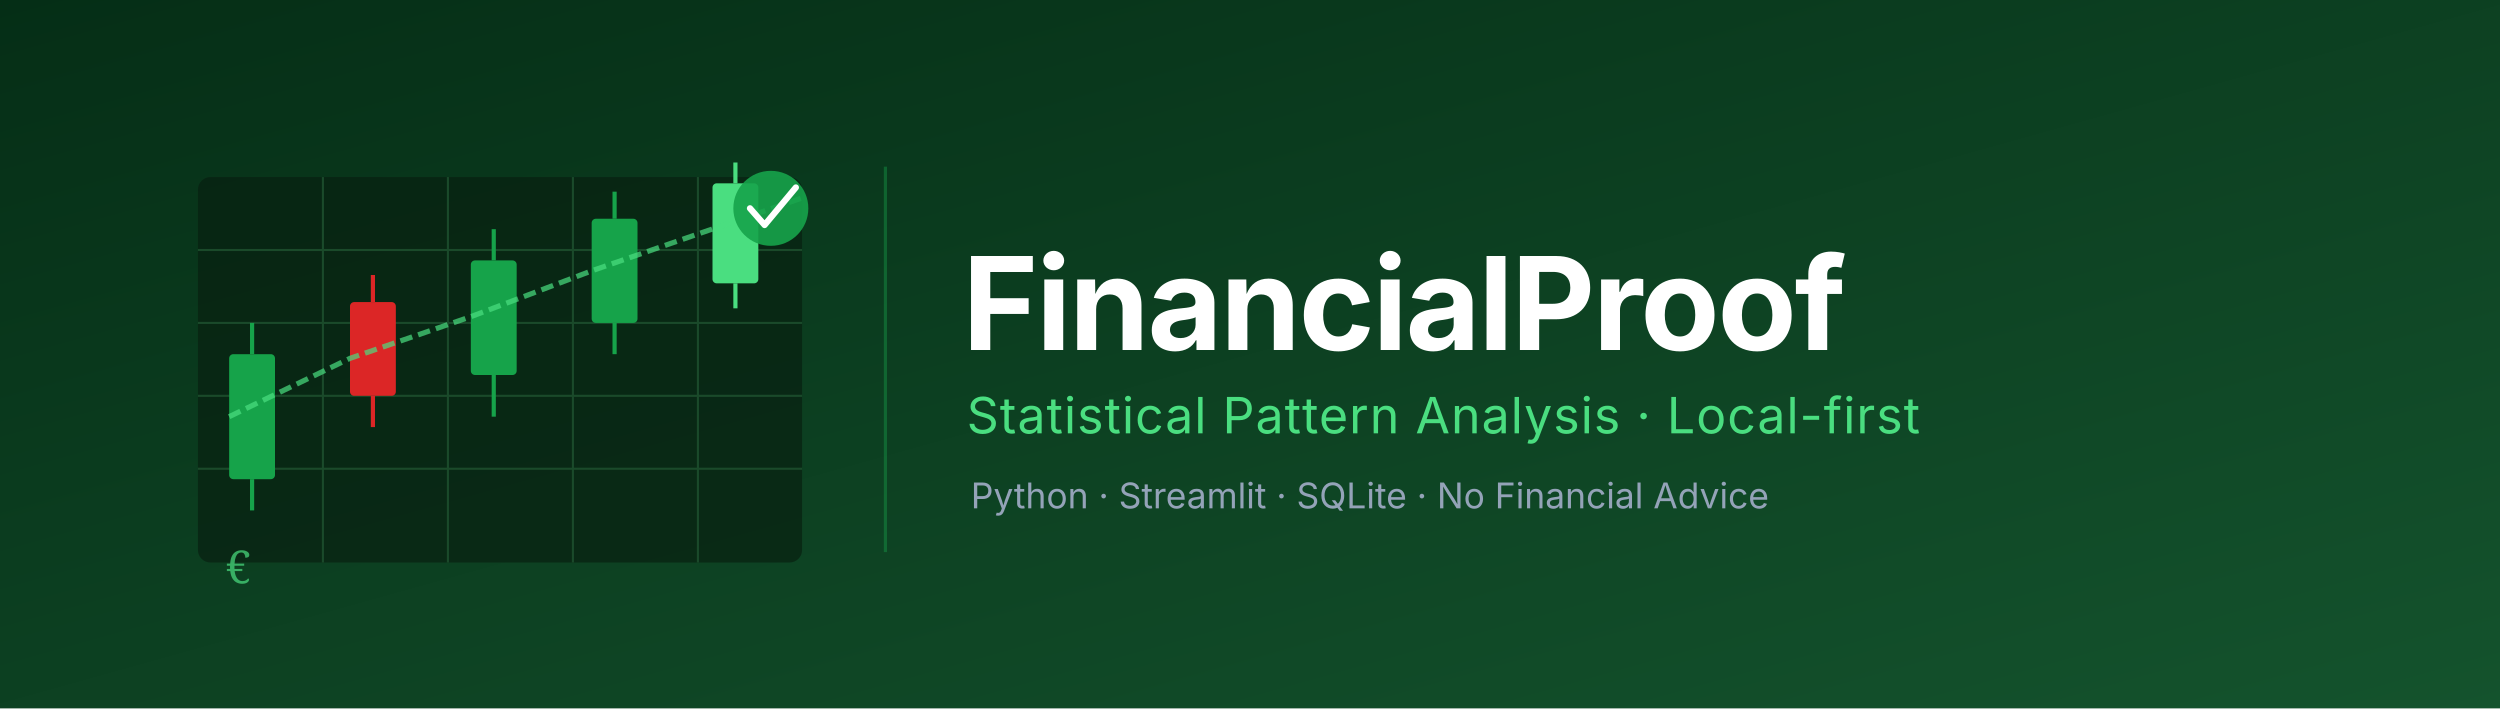
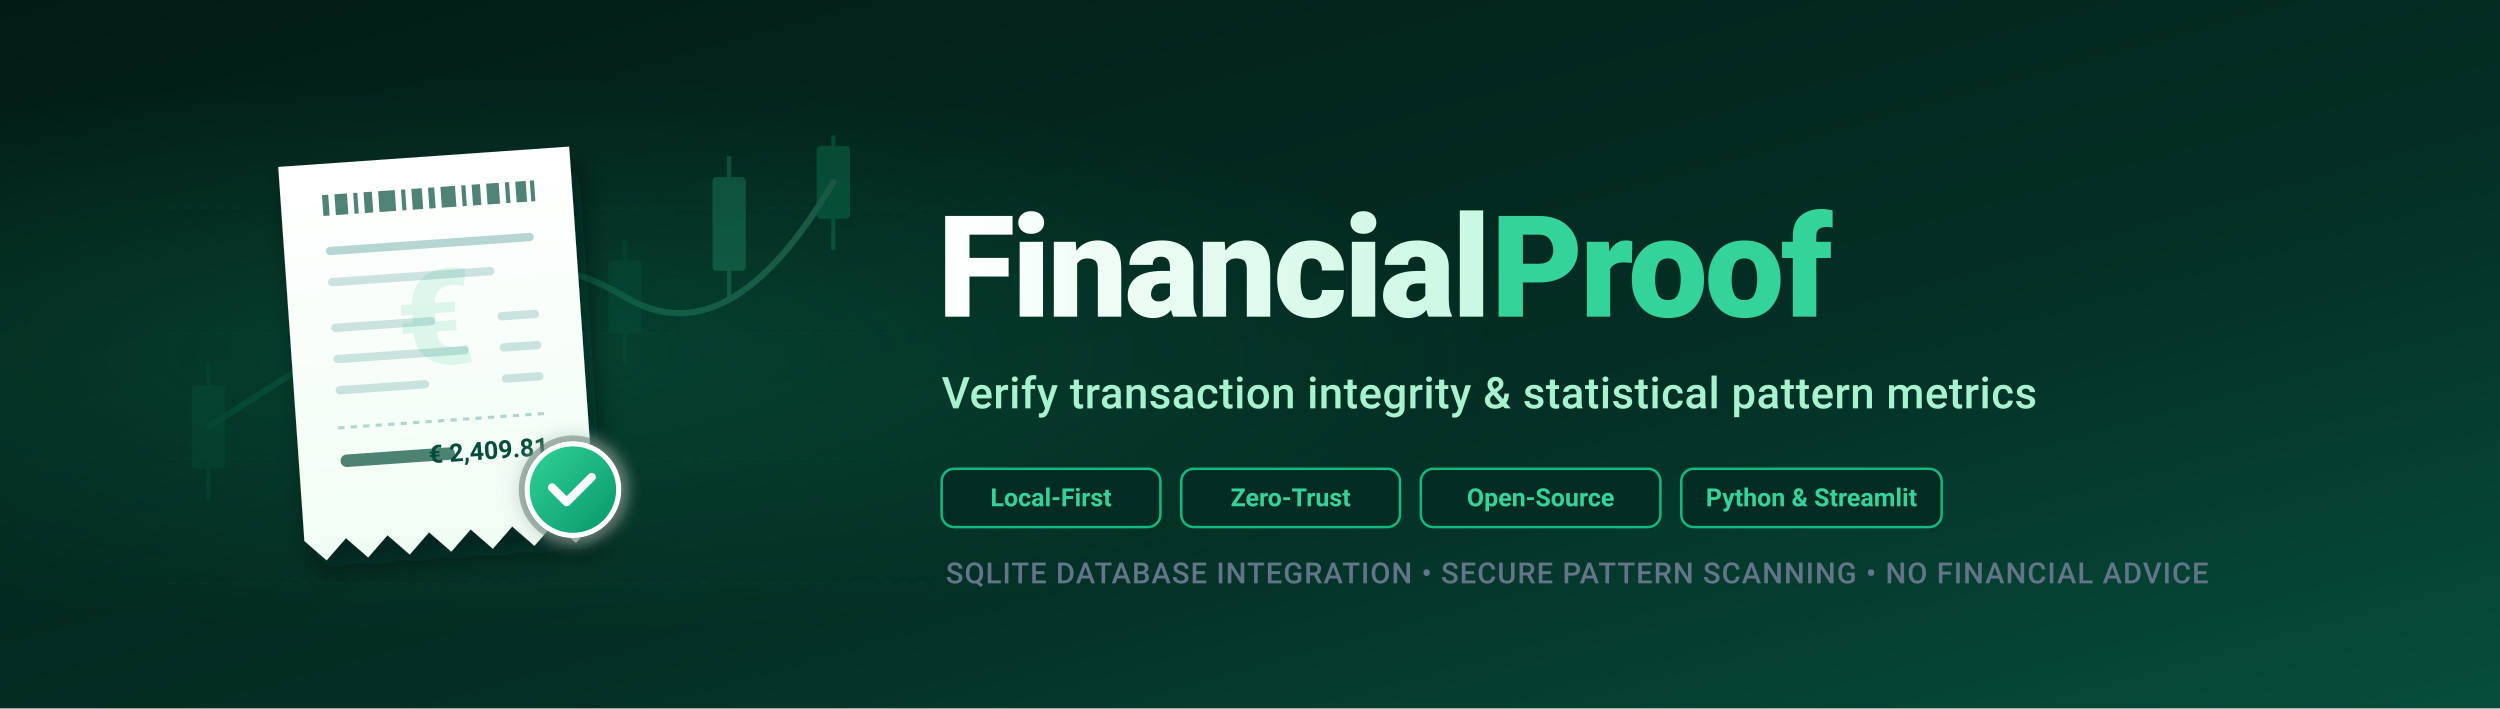
- <svg xmlns="http://www.w3.org/2000/svg" viewBox="0 0 1200 340" width="100%" role="img" aria-label="FinancialProof Banner">
+ <svg xmlns="http://www.w3.org/2000/svg" viewBox="0 0 1200 340" width="100%">
  <defs>
-     <linearGradient id="bg" x1="0%" y1="0%" x2="100%" y2="100%">
-       <stop offset="0%" style="stop-color:#052e16" />
-       <stop offset="100%" style="stop-color:#14532d" />
+     <linearGradient id="bgGrad" x1="0%" y1="0%" x2="100%" y2="100%">
+       <stop offset="0%" stop-color="#021c15" />
+       <stop offset="60%" stop-color="#042f24" />
+       <stop offset="100%" stop-color="#064e3b" />
    </linearGradient>
-     <linearGradient id="chartLine" x1="0%" y1="100%" x2="100%" y2="0%">
-       <stop offset="0%" style="stop-color:#16a34a" />
-       <stop offset="100%" style="stop-color:#4ade80" />
+     <radialGradient id="radialHighlight" cx="20%" cy="50%" r="40%">
+       <stop offset="0%" stop-color="#10b981" stop-opacity="0.18" />
+       <stop offset="100%" stop-color="#10b981" stop-opacity="0" />
+     </radialGradient>
+     <linearGradient id="receiptGrad" x1="0%" y1="0%" x2="0%" y2="100%">
+       <stop offset="0%" stop-color="#ffffff" />
+       <stop offset="100%" stop-color="#f0fdf4" />
    </linearGradient>
+     <linearGradient id="badgeGrad" x1="0%" y1="0%" x2="100%" y2="100%">
+       <stop offset="0%" stop-color="#34d399" />
+       <stop offset="100%" stop-color="#059669" />
+     </linearGradient>
+     <linearGradient id="trendLineGrad" x1="0%" y1="0%" x2="100%" y2="0%">
+       <stop offset="0%" stop-color="#047857" />
+       <stop offset="50%" stop-color="#10b981" />
+       <stop offset="100%" stop-color="#6ee7b7" />
+     </linearGradient>
+     <linearGradient id="textGrad" x1="0%" y1="0%" x2="100%" y2="0%">
+       <stop offset="0%" stop-color="#ffffff" />
+       <stop offset="100%" stop-color="#a7f3d0" />
+     </linearGradient>
+     <filter id="dropShadow" x="-10%" y="-10%" width="130%" height="130%">
+       <feDropShadow dx="4" dy="8" stdDeviation="6" flood-color="#010b08" flood-opacity="0.5" />
+     </filter>
+     <filter id="glow" x="-20%" y="-20%" width="140%" height="140%">
+       <feGaussianBlur stdDeviation="4" result="blur" />
+       <feMerge>
+         <feMergeNode in="blur" />
+         <feMergeNode in="SourceGraphic" />
+       </feMerge>
+     </filter>
  </defs>
-   <rect x="0" y="0" width="1200" height="340" fill="url(#bg)" />
-   <rect x="95" y="85" width="290" height="185" rx="6" fill="#071f10" opacity="0.7" />
-   <line x1="95" y1="120" x2="385" y2="120" stroke="#1a4a2a" stroke-width="1" />
-   <line x1="95" y1="155" x2="385" y2="155" stroke="#1a4a2a" stroke-width="1" />
-   <line x1="95" y1="190" x2="385" y2="190" stroke="#1a4a2a" stroke-width="1" />
-   <line x1="95" y1="225" x2="385" y2="225" stroke="#1a4a2a" stroke-width="1" />
-   <line x1="155" y1="85" x2="155" y2="270" stroke="#1a4a2a" stroke-width="1" />
-   <line x1="215" y1="85" x2="215" y2="270" stroke="#1a4a2a" stroke-width="1" />
-   <line x1="275" y1="85" x2="275" y2="270" stroke="#1a4a2a" stroke-width="1" />
-   <line x1="335" y1="85" x2="335" y2="270" stroke="#1a4a2a" stroke-width="1" />
-   <rect x="110" y="170" width="22" height="60" rx="2" fill="#16a34a" />
-   <line x1="121" y1="155" x2="121" y2="170" stroke="#16a34a" stroke-width="2" />
-   <line x1="121" y1="230" x2="121" y2="245" stroke="#16a34a" stroke-width="2" />
-   <rect x="168" y="145" width="22" height="45" rx="2" fill="#dc2626" />
-   <line x1="179" y1="132" x2="179" y2="145" stroke="#dc2626" stroke-width="2" />
-   <line x1="179" y1="190" x2="179" y2="205" stroke="#dc2626" stroke-width="2" />
-   <rect x="226" y="125" width="22" height="55" rx="2" fill="#16a34a" />
-   <line x1="237" y1="110" x2="237" y2="125" stroke="#16a34a" stroke-width="2" />
-   <line x1="237" y1="180" x2="237" y2="200" stroke="#16a34a" stroke-width="2" />
-   <rect x="284" y="105" width="22" height="50" rx="2" fill="#16a34a" />
-   <line x1="295" y1="92" x2="295" y2="105" stroke="#16a34a" stroke-width="2" />
-   <line x1="295" y1="155" x2="295" y2="170" stroke="#16a34a" stroke-width="2" />
-   <rect x="342" y="88" width="22" height="48" rx="2" fill="#4ade80" />
-   <line x1="353" y1="78" x2="353" y2="88" stroke="#4ade80" stroke-width="2" />
-   <line x1="353" y1="136" x2="353" y2="148" stroke="#4ade80" stroke-width="2" />
-   <polyline points="110,200 168,172 226,152 284,130 385,95" fill="none" stroke="#4ade80" stroke-width="2.5" stroke-dasharray="6,3" opacity="0.7" />
-   <text x="108" y="280" font-family="serif" font-size="22" fill="#4ade80" opacity="0.7">€</text>
-   <circle cx="370" cy="100" r="18" fill="#16a34a" opacity="0.9" />
-   <polyline points="360,100 367,108 382,90" fill="none" stroke="#ffffff" stroke-width="3" stroke-linecap="round" stroke-linejoin="round" />
-   <line x1="425" y1="80" x2="425" y2="265" stroke="#16a34a" stroke-width="1.5" opacity="0.4" />
-   <text x="462" y="168" font-family="-apple-system, BlinkMacSystemFont, 'Segoe UI', sans-serif" font-size="62" font-weight="700" fill="#ffffff" letter-spacing="-1">FinancialProof</text>
-   <text x="464" y="208" font-family="-apple-system, BlinkMacSystemFont, 'Segoe UI', sans-serif" font-size="24" fill="#4ade80" letter-spacing="0.5">Statistical Pattern Analysis · Local-first</text>
-   <text x="466" y="244" font-family="-apple-system, BlinkMacSystemFont, 'Segoe UI', sans-serif" font-size="17" fill="#94a3b8">Python · Streamlit · SQLite · No Financial Advice</text>
+   <rect width="1200" height="340" fill="url(#bgGrad)" />
+   <rect width="1200" height="340" fill="url(#radialHighlight)" />
+   <g opacity="0.22">
+     <line x1="80" y1="100" x2="450" y2="100" stroke="#0f766e" stroke-width="1" stroke-opacity="0.3" stroke-dasharray="4 4" />
+     <line x1="80" y1="160" x2="450" y2="160" stroke="#0f766e" stroke-width="1" stroke-opacity="0.3" stroke-dasharray="4 4" />
+     <line x1="80" y1="220" x2="450" y2="220" stroke="#0f766e" stroke-width="1" stroke-opacity="0.3" stroke-dasharray="4 4" />
+     <line x1="80" y1="280" x2="450" y2="280" stroke="#0f766e" stroke-width="1" stroke-opacity="0.3" stroke-dasharray="4 4" />
+     <line x1="100" y1="175" x2="100" y2="240" stroke="#065f46" stroke-width="2" />
+     <rect x="92" y="185" width="16" height="40" rx="2" fill="#065f46" />
+     <line x1="150" y1="140" x2="150" y2="210" stroke="#34d399" stroke-width="2" />
+     <rect x="142" y="150" width="16" height="45" rx="2" fill="#34d399" />
+     <line x1="200" y1="110" x2="200" y2="180" stroke="#34d399" stroke-width="2" />
+     <rect x="192" y="120" width="16" height="45" rx="2" fill="#34d399" opacity="0.5" />
+     <line x1="250" y1="90" x2="250" y2="160" stroke="#34d399" stroke-width="2" />
+     <rect x="242" y="100" width="16" height="45" rx="2" fill="#34d399" opacity="0.5" />
+     <line x1="300" y1="115" x2="300" y2="175" stroke="#065f46" stroke-width="2" />
+     <rect x="292" y="125" width="16" height="35" rx="2" fill="#065f46" />
+     <line x1="350" y1="75" x2="350" y2="145" stroke="#34d399" stroke-width="2" />
+     <rect x="342" y="85" width="16" height="45" rx="2" fill="#34d399" />
+     <line x1="400" y1="65" x2="400" y2="120" stroke="#10b981" stroke-width="2" />
+     <rect x="392" y="70" width="16" height="35" rx="2" fill="#10b981" />
+     <path d="M 100,205 Q 150,172.5 200,142.5 T 300,142.5 T 400,87.5" fill="none" stroke="url(#trendLineGrad)" stroke-width="3" stroke-linecap="round" />
+   </g>
+   <g transform="translate(10, 0)">
+     <g transform="rotate(-4, 200, 170)" filter="url(#dropShadow)">
+       <path d="M 130,75                 L 270,75                 L 270,255                 L 260,265 L 250,255 L 240,265 L 230,255 L 220,265 L 210,255 L 200,265 L 190,255 L 180,265 L 170,255 L 160,265 L 150,255 L 140,265 L 130,255                 Z" fill="url(#receiptGrad)" />
+       <g opacity="0.7">
+         <rect x="150" y="90" width="3" height="10" fill="#064e3b" />
+         <rect x="156" y="90" width="6" height="10" fill="#064e3b" />
+         <rect x="165" y="90" width="2" height="10" fill="#064e3b" />
+         <rect x="170" y="90" width="4" height="10" fill="#064e3b" />
+         <rect x="177" y="90" width="8" height="10" fill="#064e3b" />
+         <rect x="188" y="90" width="2" height="10" fill="#064e3b" />
+         <rect x="193" y="90" width="5" height="10" fill="#064e3b" />
+         <rect x="201" y="90" width="3" height="10" fill="#064e3b" />
+         <rect x="207" y="90" width="7" height="10" fill="#064e3b" />
+         <rect x="217" y="90" width="2" height="10" fill="#064e3b" />
+         <rect x="222" y="90" width="4" height="10" fill="#064e3b" />
+         <rect x="229" y="90" width="6" height="10" fill="#064e3b" />
+         <rect x="238" y="90" width="2" height="10" fill="#064e3b" />
+         <rect x="243" y="90" width="5" height="10" fill="#064e3b" />
+         <rect x="250" y="90" width="2" height="10" fill="#064e3b" />
+       </g>
+       <text x="200" y="175" font-family="-apple-system, BlinkMacSystemFont, 'Segoe UI', Roboto, sans-serif" font-size="64" font-weight="900" fill="#10b981" fill-opacity="0.12" text-anchor="middle">€</text>
+       <rect x="150" y="115" width="100" height="4" rx="2" fill="#0f766e" opacity="0.3" />
+       <rect x="150" y="130" width="80" height="4" rx="2" fill="#0f766e" opacity="0.2" />
+       <rect x="150" y="152" width="50" height="4" rx="2" fill="#0f766e" opacity="0.2" />
+       <rect x="230" y="152" width="20" height="4" rx="2" fill="#0f766e" opacity="0.2" />
+       <rect x="150" y="167" width="65" height="4" rx="2" fill="#0f766e" opacity="0.2" />
+       <rect x="230" y="167" width="20" height="4" rx="2" fill="#0f766e" opacity="0.2" />
+       <rect x="150" y="182" width="45" height="4" rx="2" fill="#0f766e" opacity="0.2" />
+       <rect x="230" y="182" width="20" height="4" rx="2" fill="#0f766e" opacity="0.2" />
+       <line x1="150" y1="202" x2="250" y2="202" stroke="#0f766e" stroke-width="1.5" stroke-opacity="0.3" stroke-dasharray="3 3" />
+       <rect x="150" y="215" width="55" height="6" rx="3" fill="#064e3b" opacity="0.7" />
+       <text x="250" y="222" font-family="-apple-system, BlinkMacSystemFont, 'Segoe UI', Roboto, sans-serif" font-size="12" font-weight="700" fill="#064e3b" text-anchor="end">€ 2,409.81</text>
+     </g>
+     <g transform="translate(265, 235)" filter="url(#glow)">
+       <circle cx="0" cy="0" r="26" fill="#021c15" opacity="0.4" />
+       <circle cx="0" cy="0" r="22" fill="url(#badgeGrad)" stroke="#ffffff" stroke-width="2.5" />
+       <path d="M -10,-1 L -3,6 L 9,-6" fill="none" stroke="#ffffff" stroke-width="4" stroke-linecap="round" stroke-linejoin="round" />
+     </g>
+     <text x="440" y="152" font-family="-apple-system, BlinkMacSystemFont, 'Segoe UI', Roboto, Helvetica, Arial, sans-serif" font-size="68" font-weight="800" fill="url(#textGrad)" letter-spacing="-1.5">
+       Financial<tspan fill="#34d399">Proof</tspan>
+     </text>
+     <text x="442" y="196" font-family="-apple-system, BlinkMacSystemFont, 'Segoe UI', Roboto, Helvetica, sans-serif" font-size="21" font-weight="500" fill="#a7f3d0" letter-spacing="0.2">
+       Verify transaction integrity &amp; statistical pattern metrics
+     </text>
+     <g transform="translate(442, 225)">
+       <rect x="0" y="0" width="105" height="28" rx="6" fill="#022c22" stroke="#10b981" stroke-width="1.2" />
+       <text x="52.5" y="18" font-family="-apple-system, BlinkMacSystemFont, 'Segoe UI', Roboto, sans-serif" font-size="12" font-weight="700" fill="#34d399" text-anchor="middle">Local-First</text>
+     </g>
+     <g transform="translate(557, 225)">
+       <rect x="0" y="0" width="105" height="28" rx="6" fill="#022c22" stroke="#10b981" stroke-width="1.2" />
+       <text x="52.5" y="18" font-family="-apple-system, BlinkMacSystemFont, 'Segoe UI', Roboto, sans-serif" font-size="12" font-weight="700" fill="#34d399" text-anchor="middle">Zero-Trust</text>
+     </g>
+     <g transform="translate(672, 225)">
+       <rect x="0" y="0" width="115" height="28" rx="6" fill="#022c22" stroke="#10b981" stroke-width="1.2" />
+       <text x="57.5" y="18" font-family="-apple-system, BlinkMacSystemFont, 'Segoe UI', Roboto, sans-serif" font-size="12" font-weight="700" fill="#34d399" text-anchor="middle">Open-Source</text>
+     </g>
+     <g transform="translate(797, 225)">
+       <rect x="0" y="0" width="125" height="28" rx="6" fill="#022c22" stroke="#10b981" stroke-width="1.2" />
+       <text x="62.5" y="18" font-family="-apple-system, BlinkMacSystemFont, 'Segoe UI', Roboto, sans-serif" font-size="12" font-weight="700" fill="#34d399" text-anchor="middle">Python &amp; Streamlit</text>
+     </g>
+     <text x="444" y="280" font-family="-apple-system, BlinkMacSystemFont, 'Segoe UI', Roboto, sans-serif" font-size="14" font-weight="500" fill="#64748b" letter-spacing="0.5">
+       SQLITE DATABASE INTEGRATION • SECURE PATTERN SCANNING • NO FINANCIAL ADVICE
+     </text>
+   </g>
</svg>
